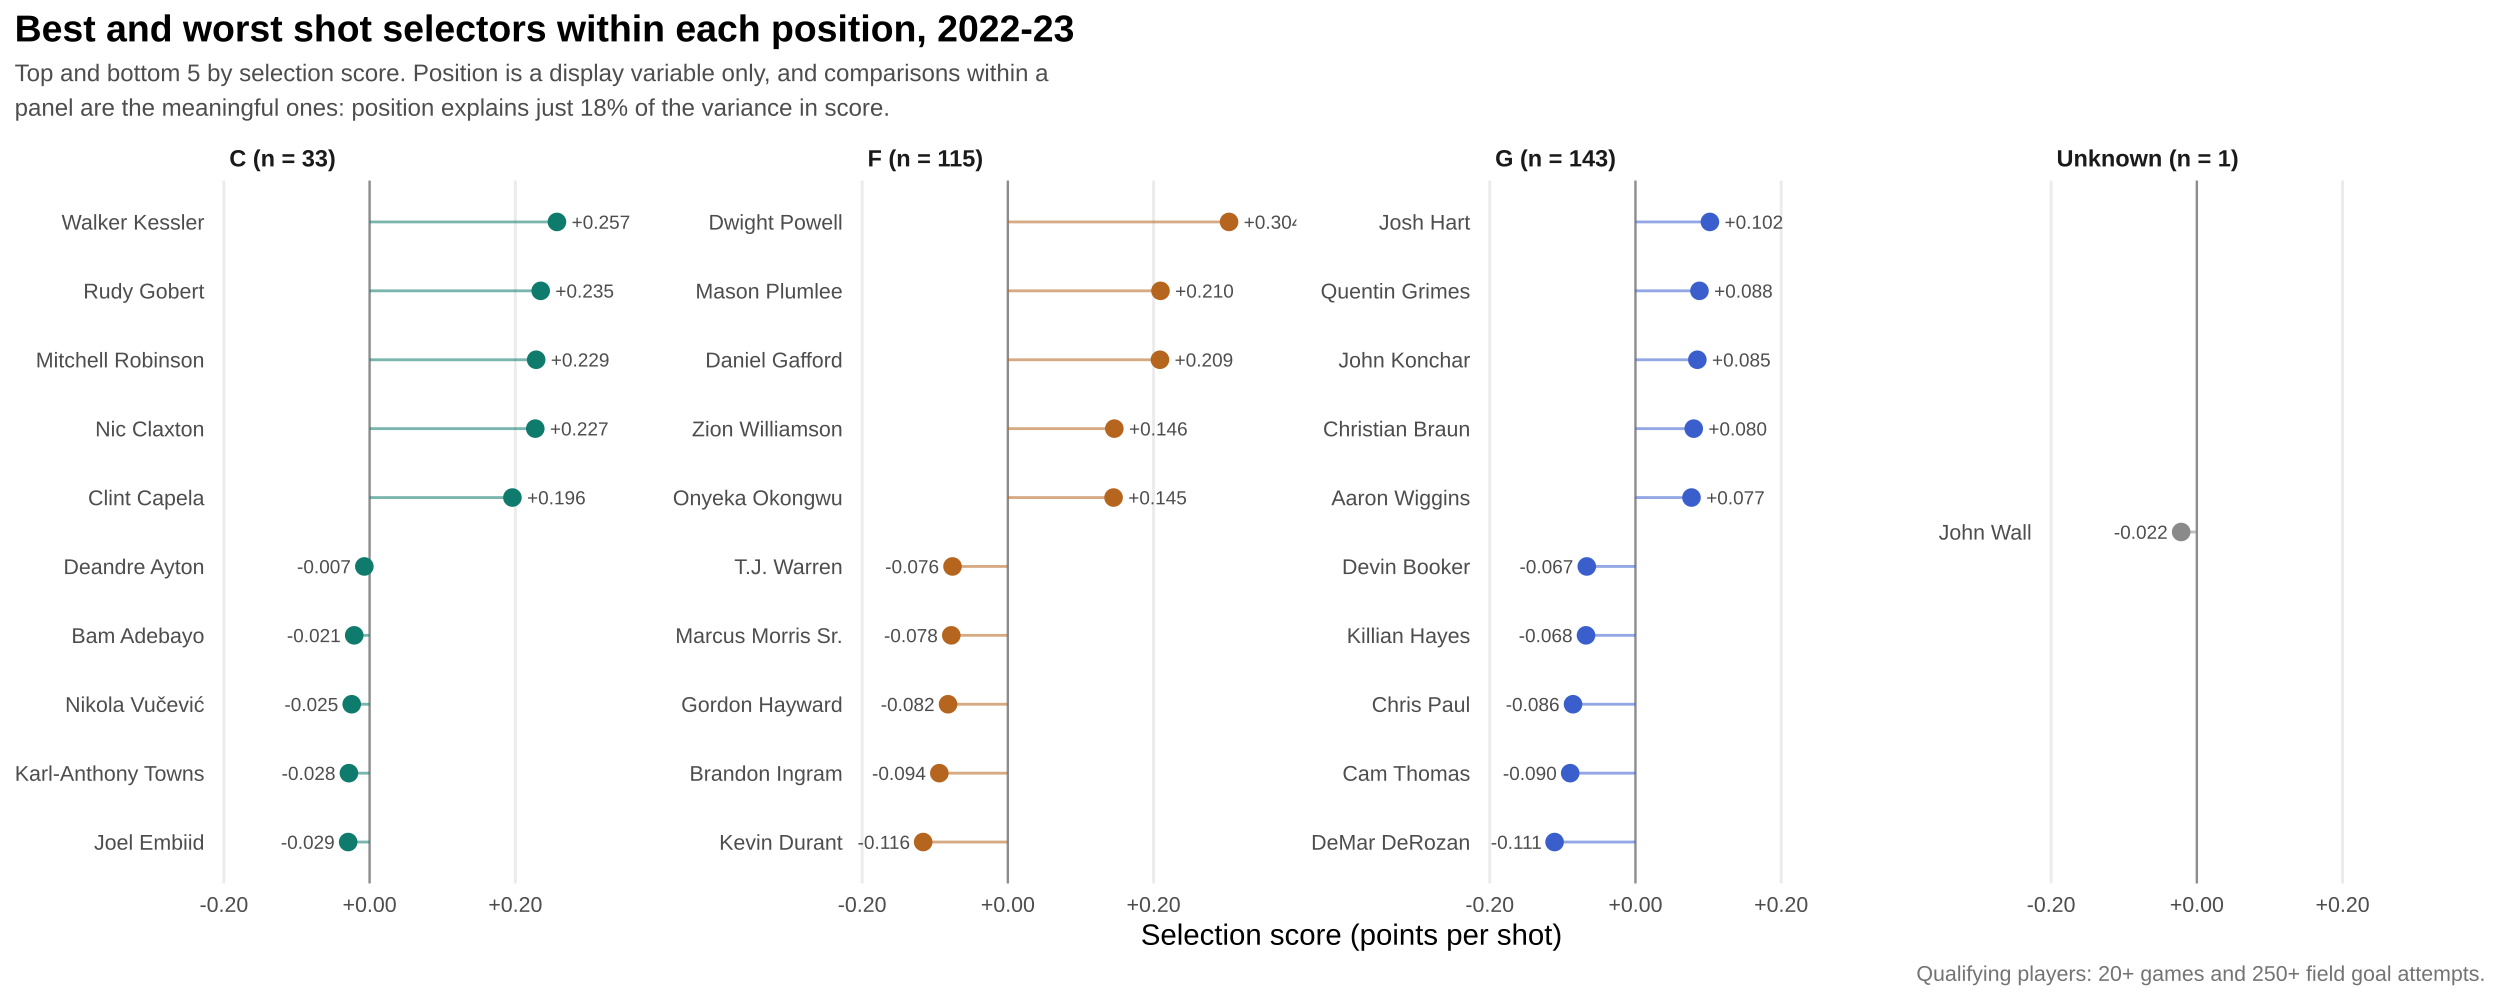
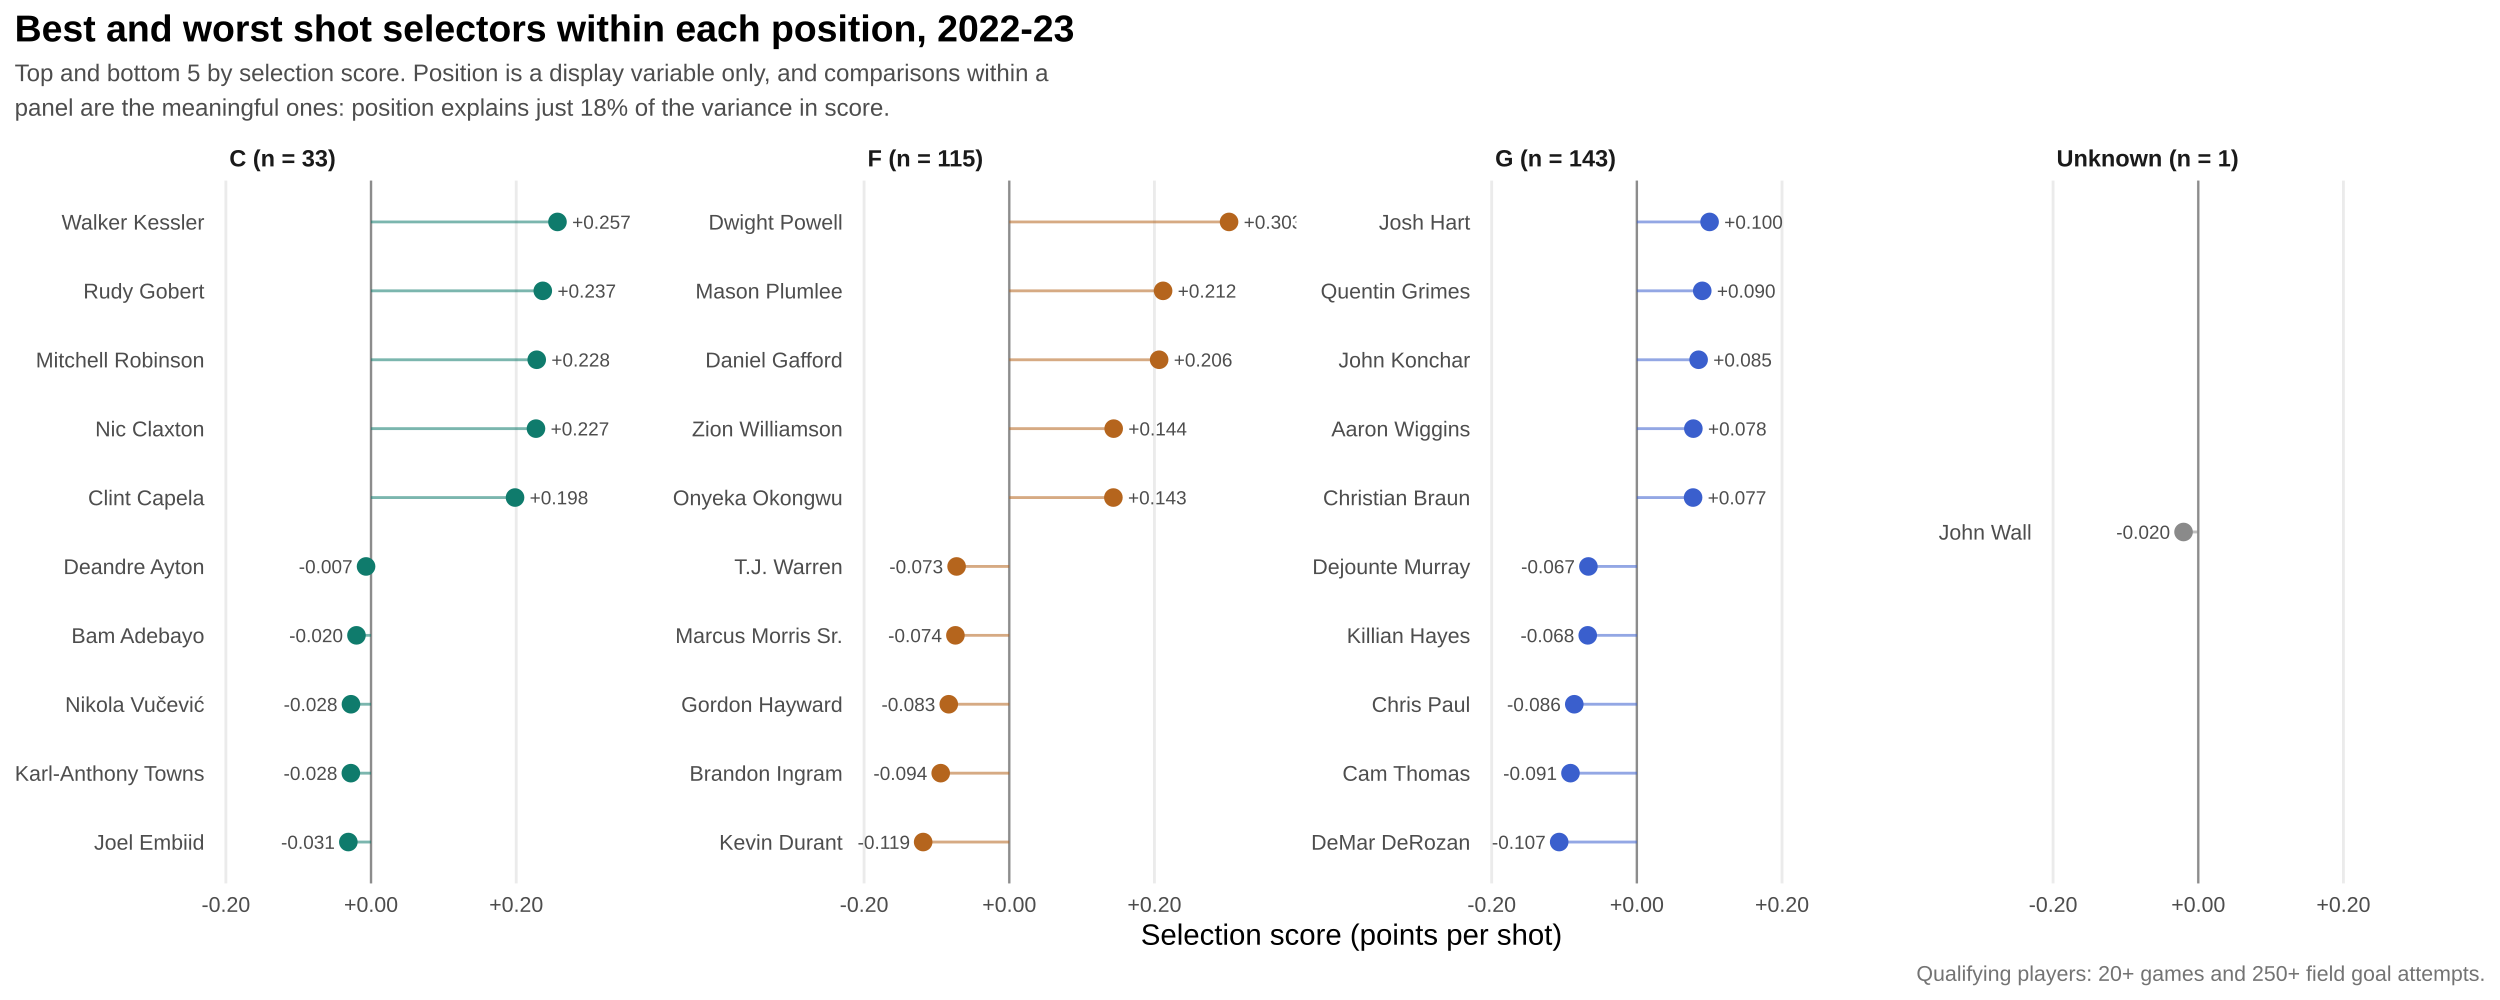
<svg xmlns="http://www.w3.org/2000/svg" width="936.00pt" height="374.40pt" viewBox="0 0 936.00 374.40">
  <g class="svglite">
    <defs>
      <style type="text/css">
    .svglite line, .svglite polyline, .svglite polygon, .svglite path, .svglite rect, .svglite circle {
      fill: none;
      stroke: #000000;
      stroke-linecap: round;
      stroke-linejoin: round;
      stroke-miterlimit: 10.00;
    }
    .svglite text {
      white-space: pre;
    }
    .svglite g.glyphgroup path {
      fill: inherit;
      stroke: none;
    }
  </style>
    </defs>
    <rect width="100%" height="100%" style="stroke: none; fill: #FFFFFF;" />
    <defs>
      <clipPath id="cpMC4wMHw5MzYuMDB8MC4wMHwzNzQuNDA=">
        <rect x="0.00" y="0.00" width="936.00" height="374.40" />
      </clipPath>
    </defs>
    <g clip-path="url(#cpMC4wMHw5MzYuMDB8MC4wMHwzNzQuNDA=)">
      <rect x="0.00" y="0.00" width="936.00" height="374.40" style="stroke-width: 1.07; stroke: none; fill: #FFFFFF;" />
    </g>
    <defs>
      <clipPath id="cpODEuNDd8MjQ2LjQxfDY3LjYxfDMzMC43NA==">
        <rect x="81.47" y="67.61" width="164.93" height="263.13" />
      </clipPath>
    </defs>
    <g clip-path="url(#cpODEuNDd8MjQ2LjQxfDY3LjYxfDMzMC43NA==)">
-       <polyline points="83.82,330.74 83.82,67.61 " style="stroke-width: 1.07; stroke: #EBEBEB; stroke-linecap: butt;" />
-       <polyline points="138.38,330.74 138.38,67.61 " style="stroke-width: 1.07; stroke: #EBEBEB; stroke-linecap: butt;" />
-       <polyline points="192.94,330.74 192.94,67.61 " style="stroke-width: 1.07; stroke: #EBEBEB; stroke-linecap: butt;" />
-       <line x1="138.38" y1="330.74" x2="138.38" y2="67.61" style="stroke-width: 0.85; stroke: #8C8C8C; stroke-linecap: butt;" />
-       <line x1="138.38" y1="83.09" x2="208.52" y2="83.09" style="stroke-width: 1.07; stroke: #0F7B6C; stroke-opacity: 0.55; stroke-linecap: butt;" />
-       <line x1="138.38" y1="108.89" x2="202.44" y2="108.89" style="stroke-width: 1.07; stroke: #0F7B6C; stroke-opacity: 0.55; stroke-linecap: butt;" />
-       <line x1="138.38" y1="134.69" x2="200.74" y2="134.69" style="stroke-width: 1.07; stroke: #0F7B6C; stroke-opacity: 0.55; stroke-linecap: butt;" />
-       <line x1="138.38" y1="160.48" x2="200.41" y2="160.48" style="stroke-width: 1.07; stroke: #0F7B6C; stroke-opacity: 0.55; stroke-linecap: butt;" />
-       <line x1="138.38" y1="186.28" x2="191.85" y2="186.28" style="stroke-width: 1.07; stroke: #0F7B6C; stroke-opacity: 0.55; stroke-linecap: butt;" />
-       <line x1="138.38" y1="315.26" x2="130.35" y2="315.26" style="stroke-width: 1.07; stroke: #0F7B6C; stroke-opacity: 0.55; stroke-linecap: butt;" />
-       <line x1="138.38" y1="289.47" x2="130.63" y2="289.47" style="stroke-width: 1.07; stroke: #0F7B6C; stroke-opacity: 0.55; stroke-linecap: butt;" />
-       <line x1="138.38" y1="263.67" x2="131.68" y2="263.67" style="stroke-width: 1.07; stroke: #0F7B6C; stroke-opacity: 0.55; stroke-linecap: butt;" />
-       <line x1="138.38" y1="237.87" x2="132.61" y2="237.87" style="stroke-width: 1.07; stroke: #0F7B6C; stroke-opacity: 0.55; stroke-linecap: butt;" />
-       <line x1="138.38" y1="212.08" x2="136.41" y2="212.08" style="stroke-width: 1.07; stroke: #0F7B6C; stroke-opacity: 0.55; stroke-linecap: butt;" />
-       <circle cx="208.52" cy="83.09" r="3.13" style="stroke-width: 0.71; stroke: #0F7B6C; fill: #0F7B6C;" />
-       <circle cx="202.44" cy="108.89" r="3.13" style="stroke-width: 0.71; stroke: #0F7B6C; fill: #0F7B6C;" />
-       <circle cx="200.74" cy="134.69" r="3.13" style="stroke-width: 0.71; stroke: #0F7B6C; fill: #0F7B6C;" />
-       <circle cx="200.41" cy="160.48" r="3.13" style="stroke-width: 0.71; stroke: #0F7B6C; fill: #0F7B6C;" />
-       <circle cx="191.85" cy="186.28" r="3.13" style="stroke-width: 0.71; stroke: #0F7B6C; fill: #0F7B6C;" />
-       <circle cx="130.35" cy="315.26" r="3.13" style="stroke-width: 0.71; stroke: #0F7B6C; fill: #0F7B6C;" />
-       <circle cx="130.63" cy="289.47" r="3.13" style="stroke-width: 0.71; stroke: #0F7B6C; fill: #0F7B6C;" />
-       <circle cx="131.68" cy="263.67" r="3.13" style="stroke-width: 0.71; stroke: #0F7B6C; fill: #0F7B6C;" />
-       <circle cx="132.61" cy="237.87" r="3.13" style="stroke-width: 0.71; stroke: #0F7B6C; fill: #0F7B6C;" />
-       <circle cx="136.41" cy="212.08" r="3.13" style="stroke-width: 0.71; stroke: #0F7B6C; fill: #0F7B6C;" />
-       <text x="214.01" y="85.64" style="font-size: 7.11px;fill: #4D4D4D; font-family: &quot;Arial&quot;;" textLength="21.94px" lengthAdjust="spacingAndGlyphs">+0.257</text>
-       <text x="207.93" y="111.43" style="font-size: 7.11px;fill: #4D4D4D; font-family: &quot;Arial&quot;;" textLength="21.94px" lengthAdjust="spacingAndGlyphs">+0.235</text>
-       <text x="206.23" y="137.23" style="font-size: 7.11px;fill: #4D4D4D; font-family: &quot;Arial&quot;;" textLength="21.94px" lengthAdjust="spacingAndGlyphs">+0.229</text>
-       <text x="205.90" y="163.03" style="font-size: 7.11px;fill: #4D4D4D; font-family: &quot;Arial&quot;;" textLength="21.94px" lengthAdjust="spacingAndGlyphs">+0.227</text>
-       <text x="197.33" y="188.82" style="font-size: 7.11px;fill: #4D4D4D; font-family: &quot;Arial&quot;;" textLength="21.94px" lengthAdjust="spacingAndGlyphs">+0.196</text>
-       <text x="125.31" y="317.81" text-anchor="end" style="font-size: 7.11px;fill: #4D4D4D; font-family: &quot;Arial&quot;;" textLength="20.16px" lengthAdjust="spacingAndGlyphs">-0.029</text>
-       <text x="125.60" y="292.01" text-anchor="end" style="font-size: 7.11px;fill: #4D4D4D; font-family: &quot;Arial&quot;;" textLength="20.16px" lengthAdjust="spacingAndGlyphs">-0.028</text>
-       <text x="126.64" y="266.22" text-anchor="end" style="font-size: 7.11px;fill: #4D4D4D; font-family: &quot;Arial&quot;;" textLength="20.16px" lengthAdjust="spacingAndGlyphs">-0.025</text>
-       <text x="127.57" y="240.42" text-anchor="end" style="font-size: 7.11px;fill: #4D4D4D; font-family: &quot;Arial&quot;;" textLength="20.16px" lengthAdjust="spacingAndGlyphs">-0.021</text>
-       <text x="131.37" y="214.62" text-anchor="end" style="font-size: 7.11px;fill: #4D4D4D; font-family: &quot;Arial&quot;;" textLength="20.16px" lengthAdjust="spacingAndGlyphs">-0.007</text>
+       <polyline points="84.56,330.74 84.56,67.61 " style="stroke-width: 1.07; stroke: #EBEBEB; stroke-linecap: butt;" />
+       <polyline points="138.91,330.74 138.91,67.61 " style="stroke-width: 1.07; stroke: #EBEBEB; stroke-linecap: butt;" />
+       <polyline points="193.27,330.74 193.27,67.61 " style="stroke-width: 1.07; stroke: #EBEBEB; stroke-linecap: butt;" />
+       <line x1="138.91" y1="330.74" x2="138.91" y2="67.61" style="stroke-width: 0.85; stroke: #8C8C8C; stroke-linecap: butt;" />
+       <line x1="138.91" y1="83.09" x2="208.72" y2="83.09" style="stroke-width: 1.07; stroke: #0F7B6C; stroke-opacity: 0.55; stroke-linecap: butt;" />
+       <line x1="138.91" y1="108.89" x2="203.22" y2="108.89" style="stroke-width: 1.07; stroke: #0F7B6C; stroke-opacity: 0.55; stroke-linecap: butt;" />
+       <line x1="138.91" y1="134.69" x2="200.95" y2="134.69" style="stroke-width: 1.07; stroke: #0F7B6C; stroke-opacity: 0.55; stroke-linecap: butt;" />
+       <line x1="138.91" y1="160.48" x2="200.67" y2="160.48" style="stroke-width: 1.07; stroke: #0F7B6C; stroke-opacity: 0.55; stroke-linecap: butt;" />
+       <line x1="138.91" y1="186.28" x2="192.83" y2="186.28" style="stroke-width: 1.07; stroke: #0F7B6C; stroke-opacity: 0.55; stroke-linecap: butt;" />
+       <line x1="138.91" y1="315.26" x2="130.42" y2="315.26" style="stroke-width: 1.07; stroke: #0F7B6C; stroke-opacity: 0.55; stroke-linecap: butt;" />
+       <line x1="138.91" y1="289.47" x2="131.36" y2="289.47" style="stroke-width: 1.07; stroke: #0F7B6C; stroke-opacity: 0.55; stroke-linecap: butt;" />
+       <line x1="138.91" y1="263.67" x2="131.40" y2="263.67" style="stroke-width: 1.07; stroke: #0F7B6C; stroke-opacity: 0.55; stroke-linecap: butt;" />
+       <line x1="138.91" y1="237.87" x2="133.46" y2="237.87" style="stroke-width: 1.07; stroke: #0F7B6C; stroke-opacity: 0.55; stroke-linecap: butt;" />
+       <line x1="138.91" y1="212.08" x2="137.05" y2="212.08" style="stroke-width: 1.07; stroke: #0F7B6C; stroke-opacity: 0.55; stroke-linecap: butt;" />
+       <circle cx="208.72" cy="83.09" r="3.13" style="stroke-width: 0.71; stroke: #0F7B6C; fill: #0F7B6C;" />
+       <circle cx="203.22" cy="108.89" r="3.13" style="stroke-width: 0.71; stroke: #0F7B6C; fill: #0F7B6C;" />
+       <circle cx="200.95" cy="134.69" r="3.13" style="stroke-width: 0.71; stroke: #0F7B6C; fill: #0F7B6C;" />
+       <circle cx="200.67" cy="160.48" r="3.13" style="stroke-width: 0.71; stroke: #0F7B6C; fill: #0F7B6C;" />
+       <circle cx="192.83" cy="186.28" r="3.13" style="stroke-width: 0.71; stroke: #0F7B6C; fill: #0F7B6C;" />
+       <circle cx="130.42" cy="315.26" r="3.13" style="stroke-width: 0.71; stroke: #0F7B6C; fill: #0F7B6C;" />
+       <circle cx="131.36" cy="289.47" r="3.13" style="stroke-width: 0.71; stroke: #0F7B6C; fill: #0F7B6C;" />
+       <circle cx="131.40" cy="263.67" r="3.13" style="stroke-width: 0.71; stroke: #0F7B6C; fill: #0F7B6C;" />
+       <circle cx="133.46" cy="237.87" r="3.13" style="stroke-width: 0.71; stroke: #0F7B6C; fill: #0F7B6C;" />
+       <circle cx="137.05" cy="212.08" r="3.13" style="stroke-width: 0.71; stroke: #0F7B6C; fill: #0F7B6C;" />
+       <text x="214.21" y="85.64" style="font-size: 7.11px;fill: #4D4D4D; font-family: &quot;Arial&quot;;" textLength="21.94px" lengthAdjust="spacingAndGlyphs">+0.257</text>
+       <text x="208.71" y="111.43" style="font-size: 7.11px;fill: #4D4D4D; font-family: &quot;Arial&quot;;" textLength="21.94px" lengthAdjust="spacingAndGlyphs">+0.237</text>
+       <text x="206.43" y="137.23" style="font-size: 7.11px;fill: #4D4D4D; font-family: &quot;Arial&quot;;" textLength="21.94px" lengthAdjust="spacingAndGlyphs">+0.228</text>
+       <text x="206.16" y="163.03" style="font-size: 7.11px;fill: #4D4D4D; font-family: &quot;Arial&quot;;" textLength="21.94px" lengthAdjust="spacingAndGlyphs">+0.227</text>
+       <text x="198.31" y="188.82" style="font-size: 7.11px;fill: #4D4D4D; font-family: &quot;Arial&quot;;" textLength="21.94px" lengthAdjust="spacingAndGlyphs">+0.198</text>
+       <text x="125.38" y="317.81" text-anchor="end" style="font-size: 7.11px;fill: #4D4D4D; font-family: &quot;Arial&quot;;" textLength="20.16px" lengthAdjust="spacingAndGlyphs">-0.031</text>
+       <text x="126.32" y="292.01" text-anchor="end" style="font-size: 7.11px;fill: #4D4D4D; font-family: &quot;Arial&quot;;" textLength="20.16px" lengthAdjust="spacingAndGlyphs">-0.028</text>
+       <text x="126.36" y="266.22" text-anchor="end" style="font-size: 7.11px;fill: #4D4D4D; font-family: &quot;Arial&quot;;" textLength="20.16px" lengthAdjust="spacingAndGlyphs">-0.028</text>
+       <text x="128.42" y="240.42" text-anchor="end" style="font-size: 7.11px;fill: #4D4D4D; font-family: &quot;Arial&quot;;" textLength="20.16px" lengthAdjust="spacingAndGlyphs">-0.020</text>
+       <text x="132.01" y="214.62" text-anchor="end" style="font-size: 7.11px;fill: #4D4D4D; font-family: &quot;Arial&quot;;" textLength="20.16px" lengthAdjust="spacingAndGlyphs">-0.007</text>
    </g>
    <g clip-path="url(#cpMC4wMHw5MzYuMDB8MC4wMHwzNzQuNDA=)">
</g>
    <defs>
      <clipPath id="cpMzIwLjQzfDQ4NS4zNnw2Ny42MXwzMzAuNzQ=">
        <rect x="320.43" y="67.61" width="164.93" height="263.13" />
      </clipPath>
    </defs>
    <g clip-path="url(#cpMzIwLjQzfDQ4NS4zNnw2Ny42MXwzMzAuNzQ=)">
-       <polyline points="322.78,330.74 322.78,67.61 " style="stroke-width: 1.07; stroke: #EBEBEB; stroke-linecap: butt;" />
-       <polyline points="377.34,330.74 377.34,67.61 " style="stroke-width: 1.07; stroke: #EBEBEB; stroke-linecap: butt;" />
-       <polyline points="431.90,330.74 431.90,67.61 " style="stroke-width: 1.07; stroke: #EBEBEB; stroke-linecap: butt;" />
-       <line x1="377.34" y1="330.74" x2="377.34" y2="67.61" style="stroke-width: 0.85; stroke: #8C8C8C; stroke-linecap: butt;" />
-       <line x1="377.34" y1="83.09" x2="460.16" y2="83.09" style="stroke-width: 1.07; stroke: #B5651D; stroke-opacity: 0.55; stroke-linecap: butt;" />
-       <line x1="377.34" y1="108.89" x2="434.49" y2="108.89" style="stroke-width: 1.07; stroke: #B5651D; stroke-opacity: 0.55; stroke-linecap: butt;" />
-       <line x1="377.34" y1="134.69" x2="434.29" y2="134.69" style="stroke-width: 1.07; stroke: #B5651D; stroke-opacity: 0.55; stroke-linecap: butt;" />
-       <line x1="377.34" y1="160.48" x2="417.21" y2="160.48" style="stroke-width: 1.07; stroke: #B5651D; stroke-opacity: 0.55; stroke-linecap: butt;" />
-       <line x1="377.34" y1="186.28" x2="416.92" y2="186.28" style="stroke-width: 1.07; stroke: #B5651D; stroke-opacity: 0.55; stroke-linecap: butt;" />
-       <line x1="377.34" y1="315.26" x2="345.63" y2="315.26" style="stroke-width: 1.07; stroke: #B5651D; stroke-opacity: 0.55; stroke-linecap: butt;" />
-       <line x1="377.34" y1="289.47" x2="351.69" y2="289.47" style="stroke-width: 1.07; stroke: #B5651D; stroke-opacity: 0.55; stroke-linecap: butt;" />
-       <line x1="377.34" y1="263.67" x2="354.95" y2="263.67" style="stroke-width: 1.07; stroke: #B5651D; stroke-opacity: 0.55; stroke-linecap: butt;" />
-       <line x1="377.34" y1="237.87" x2="356.16" y2="237.87" style="stroke-width: 1.07; stroke: #B5651D; stroke-opacity: 0.55; stroke-linecap: butt;" />
-       <line x1="377.34" y1="212.08" x2="356.62" y2="212.08" style="stroke-width: 1.07; stroke: #B5651D; stroke-opacity: 0.55; stroke-linecap: butt;" />
+       <polyline points="323.51,330.74 323.51,67.61 " style="stroke-width: 1.07; stroke: #EBEBEB; stroke-linecap: butt;" />
+       <polyline points="377.87,330.74 377.87,67.61 " style="stroke-width: 1.07; stroke: #EBEBEB; stroke-linecap: butt;" />
+       <polyline points="432.22,330.74 432.22,67.61 " style="stroke-width: 1.07; stroke: #EBEBEB; stroke-linecap: butt;" />
+       <line x1="377.87" y1="330.74" x2="377.87" y2="67.61" style="stroke-width: 0.85; stroke: #8C8C8C; stroke-linecap: butt;" />
+       <line x1="377.87" y1="83.09" x2="460.16" y2="83.09" style="stroke-width: 1.07; stroke: #B5651D; stroke-opacity: 0.55; stroke-linecap: butt;" />
+       <line x1="377.87" y1="108.89" x2="435.46" y2="108.89" style="stroke-width: 1.07; stroke: #B5651D; stroke-opacity: 0.55; stroke-linecap: butt;" />
+       <line x1="377.87" y1="134.69" x2="433.98" y2="134.69" style="stroke-width: 1.07; stroke: #B5651D; stroke-opacity: 0.55; stroke-linecap: butt;" />
+       <line x1="377.87" y1="160.48" x2="416.96" y2="160.48" style="stroke-width: 1.07; stroke: #B5651D; stroke-opacity: 0.55; stroke-linecap: butt;" />
+       <line x1="377.87" y1="186.28" x2="416.85" y2="186.28" style="stroke-width: 1.07; stroke: #B5651D; stroke-opacity: 0.55; stroke-linecap: butt;" />
+       <line x1="377.87" y1="315.26" x2="345.63" y2="315.26" style="stroke-width: 1.07; stroke: #B5651D; stroke-opacity: 0.55; stroke-linecap: butt;" />
+       <line x1="377.87" y1="289.47" x2="352.20" y2="289.47" style="stroke-width: 1.07; stroke: #B5651D; stroke-opacity: 0.55; stroke-linecap: butt;" />
+       <line x1="377.87" y1="263.67" x2="355.22" y2="263.67" style="stroke-width: 1.07; stroke: #B5651D; stroke-opacity: 0.55; stroke-linecap: butt;" />
+       <line x1="377.87" y1="237.87" x2="357.71" y2="237.87" style="stroke-width: 1.07; stroke: #B5651D; stroke-opacity: 0.55; stroke-linecap: butt;" />
+       <line x1="377.87" y1="212.08" x2="358.15" y2="212.08" style="stroke-width: 1.07; stroke: #B5651D; stroke-opacity: 0.55; stroke-linecap: butt;" />
      <circle cx="460.16" cy="83.09" r="3.13" style="stroke-width: 0.71; stroke: #B5651D; fill: #B5651D;" />
-       <circle cx="434.49" cy="108.89" r="3.13" style="stroke-width: 0.71; stroke: #B5651D; fill: #B5651D;" />
-       <circle cx="434.29" cy="134.69" r="3.13" style="stroke-width: 0.71; stroke: #B5651D; fill: #B5651D;" />
-       <circle cx="417.21" cy="160.48" r="3.13" style="stroke-width: 0.71; stroke: #B5651D; fill: #B5651D;" />
-       <circle cx="416.92" cy="186.28" r="3.13" style="stroke-width: 0.71; stroke: #B5651D; fill: #B5651D;" />
+       <circle cx="435.46" cy="108.89" r="3.13" style="stroke-width: 0.71; stroke: #B5651D; fill: #B5651D;" />
+       <circle cx="433.98" cy="134.69" r="3.13" style="stroke-width: 0.71; stroke: #B5651D; fill: #B5651D;" />
+       <circle cx="416.96" cy="160.48" r="3.13" style="stroke-width: 0.71; stroke: #B5651D; fill: #B5651D;" />
+       <circle cx="416.85" cy="186.28" r="3.13" style="stroke-width: 0.71; stroke: #B5651D; fill: #B5651D;" />
      <circle cx="345.63" cy="315.26" r="3.13" style="stroke-width: 0.71; stroke: #B5651D; fill: #B5651D;" />
-       <circle cx="351.69" cy="289.47" r="3.13" style="stroke-width: 0.71; stroke: #B5651D; fill: #B5651D;" />
-       <circle cx="354.95" cy="263.67" r="3.13" style="stroke-width: 0.71; stroke: #B5651D; fill: #B5651D;" />
-       <circle cx="356.16" cy="237.87" r="3.13" style="stroke-width: 0.71; stroke: #B5651D; fill: #B5651D;" />
-       <circle cx="356.62" cy="212.08" r="3.13" style="stroke-width: 0.71; stroke: #B5651D; fill: #B5651D;" />
-       <text x="465.65" y="85.64" style="font-size: 7.11px;fill: #4D4D4D; font-family: &quot;Arial&quot;;" textLength="21.94px" lengthAdjust="spacingAndGlyphs">+0.304</text>
-       <text x="439.98" y="111.43" style="font-size: 7.11px;fill: #4D4D4D; font-family: &quot;Arial&quot;;" textLength="21.94px" lengthAdjust="spacingAndGlyphs">+0.210</text>
-       <text x="439.77" y="137.23" style="font-size: 7.11px;fill: #4D4D4D; font-family: &quot;Arial&quot;;" textLength="21.94px" lengthAdjust="spacingAndGlyphs">+0.209</text>
-       <text x="422.70" y="163.03" style="font-size: 7.11px;fill: #4D4D4D; font-family: &quot;Arial&quot;;" textLength="21.94px" lengthAdjust="spacingAndGlyphs">+0.146</text>
-       <text x="422.41" y="188.82" style="font-size: 7.11px;fill: #4D4D4D; font-family: &quot;Arial&quot;;" textLength="21.94px" lengthAdjust="spacingAndGlyphs">+0.145</text>
-       <text x="340.72" y="317.81" text-anchor="end" style="font-size: 7.11px;fill: #4D4D4D; font-family: &quot;Arial&quot;;" textLength="19.62px" lengthAdjust="spacingAndGlyphs">-0.116</text>
-       <text x="346.65" y="292.01" text-anchor="end" style="font-size: 7.11px;fill: #4D4D4D; font-family: &quot;Arial&quot;;" textLength="20.16px" lengthAdjust="spacingAndGlyphs">-0.094</text>
-       <text x="349.91" y="266.22" text-anchor="end" style="font-size: 7.11px;fill: #4D4D4D; font-family: &quot;Arial&quot;;" textLength="20.16px" lengthAdjust="spacingAndGlyphs">-0.082</text>
-       <text x="351.12" y="240.42" text-anchor="end" style="font-size: 7.11px;fill: #4D4D4D; font-family: &quot;Arial&quot;;" textLength="20.16px" lengthAdjust="spacingAndGlyphs">-0.078</text>
-       <text x="351.58" y="214.62" text-anchor="end" style="font-size: 7.11px;fill: #4D4D4D; font-family: &quot;Arial&quot;;" textLength="20.16px" lengthAdjust="spacingAndGlyphs">-0.076</text>
+       <circle cx="352.20" cy="289.47" r="3.13" style="stroke-width: 0.71; stroke: #B5651D; fill: #B5651D;" />
+       <circle cx="355.22" cy="263.67" r="3.13" style="stroke-width: 0.71; stroke: #B5651D; fill: #B5651D;" />
+       <circle cx="357.71" cy="237.87" r="3.13" style="stroke-width: 0.71; stroke: #B5651D; fill: #B5651D;" />
+       <circle cx="358.15" cy="212.08" r="3.13" style="stroke-width: 0.71; stroke: #B5651D; fill: #B5651D;" />
+       <text x="465.65" y="85.64" style="font-size: 7.11px;fill: #4D4D4D; font-family: &quot;Arial&quot;;" textLength="21.94px" lengthAdjust="spacingAndGlyphs">+0.303</text>
+       <text x="440.94" y="111.43" style="font-size: 7.11px;fill: #4D4D4D; font-family: &quot;Arial&quot;;" textLength="21.94px" lengthAdjust="spacingAndGlyphs">+0.212</text>
+       <text x="439.47" y="137.23" style="font-size: 7.11px;fill: #4D4D4D; font-family: &quot;Arial&quot;;" textLength="21.94px" lengthAdjust="spacingAndGlyphs">+0.206</text>
+       <text x="422.45" y="163.03" style="font-size: 7.11px;fill: #4D4D4D; font-family: &quot;Arial&quot;;" textLength="21.94px" lengthAdjust="spacingAndGlyphs">+0.144</text>
+       <text x="422.33" y="188.82" style="font-size: 7.11px;fill: #4D4D4D; font-family: &quot;Arial&quot;;" textLength="21.94px" lengthAdjust="spacingAndGlyphs">+0.143</text>
+       <text x="340.72" y="317.81" text-anchor="end" style="font-size: 7.11px;fill: #4D4D4D; font-family: &quot;Arial&quot;;" textLength="19.62px" lengthAdjust="spacingAndGlyphs">-0.119</text>
+       <text x="347.16" y="292.01" text-anchor="end" style="font-size: 7.11px;fill: #4D4D4D; font-family: &quot;Arial&quot;;" textLength="20.16px" lengthAdjust="spacingAndGlyphs">-0.094</text>
+       <text x="350.18" y="266.22" text-anchor="end" style="font-size: 7.11px;fill: #4D4D4D; font-family: &quot;Arial&quot;;" textLength="20.16px" lengthAdjust="spacingAndGlyphs">-0.083</text>
+       <text x="352.67" y="240.42" text-anchor="end" style="font-size: 7.11px;fill: #4D4D4D; font-family: &quot;Arial&quot;;" textLength="20.16px" lengthAdjust="spacingAndGlyphs">-0.074</text>
+       <text x="353.11" y="214.62" text-anchor="end" style="font-size: 7.11px;fill: #4D4D4D; font-family: &quot;Arial&quot;;" textLength="20.16px" lengthAdjust="spacingAndGlyphs">-0.073</text>
    </g>
    <g clip-path="url(#cpMC4wMHw5MzYuMDB8MC4wMHwzNzQuNDA=)">
</g>
    <defs>
      <clipPath id="cpNTU1LjQwfDcyMC4zM3w2Ny42MXwzMzAuNzQ=">
        <rect x="555.40" y="67.61" width="164.93" height="263.13" />
      </clipPath>
    </defs>
    <g clip-path="url(#cpNTU1LjQwfDcyMC4zM3w2Ny42MXwzMzAuNzQ=)">
-       <polyline points="557.75,330.74 557.75,67.61 " style="stroke-width: 1.07; stroke: #EBEBEB; stroke-linecap: butt;" />
-       <polyline points="612.31,330.74 612.31,67.61 " style="stroke-width: 1.07; stroke: #EBEBEB; stroke-linecap: butt;" />
-       <polyline points="666.87,330.74 666.87,67.61 " style="stroke-width: 1.07; stroke: #EBEBEB; stroke-linecap: butt;" />
-       <line x1="612.31" y1="330.74" x2="612.31" y2="67.61" style="stroke-width: 0.85; stroke: #8C8C8C; stroke-linecap: butt;" />
-       <line x1="612.31" y1="83.09" x2="640.19" y2="83.09" style="stroke-width: 1.07; stroke: #3A5FCD; stroke-opacity: 0.55; stroke-linecap: butt;" />
-       <line x1="612.31" y1="108.89" x2="636.28" y2="108.89" style="stroke-width: 1.07; stroke: #3A5FCD; stroke-opacity: 0.55; stroke-linecap: butt;" />
-       <line x1="612.31" y1="134.69" x2="635.49" y2="134.69" style="stroke-width: 1.07; stroke: #3A5FCD; stroke-opacity: 0.55; stroke-linecap: butt;" />
-       <line x1="612.31" y1="160.48" x2="634.13" y2="160.48" style="stroke-width: 1.07; stroke: #3A5FCD; stroke-opacity: 0.55; stroke-linecap: butt;" />
-       <line x1="612.31" y1="186.28" x2="633.30" y2="186.28" style="stroke-width: 1.07; stroke: #3A5FCD; stroke-opacity: 0.55; stroke-linecap: butt;" />
-       <line x1="612.31" y1="315.26" x2="582.03" y2="315.26" style="stroke-width: 1.07; stroke: #3A5FCD; stroke-opacity: 0.55; stroke-linecap: butt;" />
-       <line x1="612.31" y1="289.47" x2="587.88" y2="289.47" style="stroke-width: 1.07; stroke: #3A5FCD; stroke-opacity: 0.55; stroke-linecap: butt;" />
-       <line x1="612.31" y1="263.67" x2="588.94" y2="263.67" style="stroke-width: 1.07; stroke: #3A5FCD; stroke-opacity: 0.55; stroke-linecap: butt;" />
-       <line x1="612.31" y1="237.87" x2="593.80" y2="237.87" style="stroke-width: 1.07; stroke: #3A5FCD; stroke-opacity: 0.55; stroke-linecap: butt;" />
-       <line x1="612.31" y1="212.08" x2="594.09" y2="212.08" style="stroke-width: 1.07; stroke: #3A5FCD; stroke-opacity: 0.55; stroke-linecap: butt;" />
-       <circle cx="640.19" cy="83.09" r="3.13" style="stroke-width: 0.71; stroke: #3A5FCD; fill: #3A5FCD;" />
-       <circle cx="636.28" cy="108.89" r="3.13" style="stroke-width: 0.71; stroke: #3A5FCD; fill: #3A5FCD;" />
-       <circle cx="635.49" cy="134.69" r="3.13" style="stroke-width: 0.71; stroke: #3A5FCD; fill: #3A5FCD;" />
-       <circle cx="634.13" cy="160.48" r="3.13" style="stroke-width: 0.71; stroke: #3A5FCD; fill: #3A5FCD;" />
-       <circle cx="633.30" cy="186.28" r="3.13" style="stroke-width: 0.71; stroke: #3A5FCD; fill: #3A5FCD;" />
-       <circle cx="582.03" cy="315.26" r="3.13" style="stroke-width: 0.71; stroke: #3A5FCD; fill: #3A5FCD;" />
-       <circle cx="587.88" cy="289.47" r="3.13" style="stroke-width: 0.71; stroke: #3A5FCD; fill: #3A5FCD;" />
-       <circle cx="588.94" cy="263.67" r="3.13" style="stroke-width: 0.71; stroke: #3A5FCD; fill: #3A5FCD;" />
-       <circle cx="593.80" cy="237.87" r="3.13" style="stroke-width: 0.71; stroke: #3A5FCD; fill: #3A5FCD;" />
-       <circle cx="594.09" cy="212.08" r="3.13" style="stroke-width: 0.71; stroke: #3A5FCD; fill: #3A5FCD;" />
-       <text x="645.67" y="85.64" style="font-size: 7.11px;fill: #4D4D4D; font-family: &quot;Arial&quot;;" textLength="21.94px" lengthAdjust="spacingAndGlyphs">+0.102</text>
-       <text x="641.76" y="111.43" style="font-size: 7.11px;fill: #4D4D4D; font-family: &quot;Arial&quot;;" textLength="21.94px" lengthAdjust="spacingAndGlyphs">+0.088</text>
-       <text x="640.97" y="137.23" style="font-size: 7.11px;fill: #4D4D4D; font-family: &quot;Arial&quot;;" textLength="21.94px" lengthAdjust="spacingAndGlyphs">+0.085</text>
-       <text x="639.61" y="163.03" style="font-size: 7.11px;fill: #4D4D4D; font-family: &quot;Arial&quot;;" textLength="21.94px" lengthAdjust="spacingAndGlyphs">+0.080</text>
-       <text x="638.78" y="188.82" style="font-size: 7.11px;fill: #4D4D4D; font-family: &quot;Arial&quot;;" textLength="21.94px" lengthAdjust="spacingAndGlyphs">+0.077</text>
-       <text x="577.26" y="317.81" text-anchor="end" style="font-size: 7.11px;fill: #4D4D4D; font-family: &quot;Arial&quot;;" textLength="19.09px" lengthAdjust="spacingAndGlyphs">-0.111</text>
-       <text x="582.84" y="292.01" text-anchor="end" style="font-size: 7.11px;fill: #4D4D4D; font-family: &quot;Arial&quot;;" textLength="20.16px" lengthAdjust="spacingAndGlyphs">-0.090</text>
-       <text x="583.90" y="266.22" text-anchor="end" style="font-size: 7.11px;fill: #4D4D4D; font-family: &quot;Arial&quot;;" textLength="20.16px" lengthAdjust="spacingAndGlyphs">-0.086</text>
-       <text x="588.77" y="240.42" text-anchor="end" style="font-size: 7.11px;fill: #4D4D4D; font-family: &quot;Arial&quot;;" textLength="20.16px" lengthAdjust="spacingAndGlyphs">-0.068</text>
-       <text x="589.05" y="214.62" text-anchor="end" style="font-size: 7.11px;fill: #4D4D4D; font-family: &quot;Arial&quot;;" textLength="20.16px" lengthAdjust="spacingAndGlyphs">-0.067</text>
+       <polyline points="558.48,330.74 558.48,67.61 " style="stroke-width: 1.07; stroke: #EBEBEB; stroke-linecap: butt;" />
+       <polyline points="612.84,330.74 612.84,67.61 " style="stroke-width: 1.07; stroke: #EBEBEB; stroke-linecap: butt;" />
+       <polyline points="667.19,330.74 667.19,67.61 " style="stroke-width: 1.07; stroke: #EBEBEB; stroke-linecap: butt;" />
+       <line x1="612.84" y1="330.74" x2="612.84" y2="67.61" style="stroke-width: 0.85; stroke: #8C8C8C; stroke-linecap: butt;" />
+       <line x1="612.84" y1="83.09" x2="640.07" y2="83.09" style="stroke-width: 1.07; stroke: #3A5FCD; stroke-opacity: 0.55; stroke-linecap: butt;" />
+       <line x1="612.84" y1="108.89" x2="637.32" y2="108.89" style="stroke-width: 1.07; stroke: #3A5FCD; stroke-opacity: 0.55; stroke-linecap: butt;" />
+       <line x1="612.84" y1="134.69" x2="635.96" y2="134.69" style="stroke-width: 1.07; stroke: #3A5FCD; stroke-opacity: 0.55; stroke-linecap: butt;" />
+       <line x1="612.84" y1="160.48" x2="633.99" y2="160.48" style="stroke-width: 1.07; stroke: #3A5FCD; stroke-opacity: 0.55; stroke-linecap: butt;" />
+       <line x1="612.84" y1="186.28" x2="633.89" y2="186.28" style="stroke-width: 1.07; stroke: #3A5FCD; stroke-opacity: 0.55; stroke-linecap: butt;" />
+       <line x1="612.84" y1="315.26" x2="583.76" y2="315.26" style="stroke-width: 1.07; stroke: #3A5FCD; stroke-opacity: 0.55; stroke-linecap: butt;" />
+       <line x1="612.84" y1="289.47" x2="587.99" y2="289.47" style="stroke-width: 1.07; stroke: #3A5FCD; stroke-opacity: 0.55; stroke-linecap: butt;" />
+       <line x1="612.84" y1="263.67" x2="589.41" y2="263.67" style="stroke-width: 1.07; stroke: #3A5FCD; stroke-opacity: 0.55; stroke-linecap: butt;" />
+       <line x1="612.84" y1="237.87" x2="594.45" y2="237.87" style="stroke-width: 1.07; stroke: #3A5FCD; stroke-opacity: 0.55; stroke-linecap: butt;" />
+       <line x1="612.84" y1="212.08" x2="594.70" y2="212.08" style="stroke-width: 1.07; stroke: #3A5FCD; stroke-opacity: 0.55; stroke-linecap: butt;" />
+       <circle cx="640.07" cy="83.09" r="3.13" style="stroke-width: 0.71; stroke: #3A5FCD; fill: #3A5FCD;" />
+       <circle cx="637.32" cy="108.89" r="3.13" style="stroke-width: 0.71; stroke: #3A5FCD; fill: #3A5FCD;" />
+       <circle cx="635.96" cy="134.69" r="3.13" style="stroke-width: 0.71; stroke: #3A5FCD; fill: #3A5FCD;" />
+       <circle cx="633.99" cy="160.48" r="3.13" style="stroke-width: 0.71; stroke: #3A5FCD; fill: #3A5FCD;" />
+       <circle cx="633.89" cy="186.28" r="3.13" style="stroke-width: 0.71; stroke: #3A5FCD; fill: #3A5FCD;" />
+       <circle cx="583.76" cy="315.26" r="3.13" style="stroke-width: 0.71; stroke: #3A5FCD; fill: #3A5FCD;" />
+       <circle cx="587.99" cy="289.47" r="3.13" style="stroke-width: 0.71; stroke: #3A5FCD; fill: #3A5FCD;" />
+       <circle cx="589.41" cy="263.67" r="3.13" style="stroke-width: 0.71; stroke: #3A5FCD; fill: #3A5FCD;" />
+       <circle cx="594.45" cy="237.87" r="3.13" style="stroke-width: 0.71; stroke: #3A5FCD; fill: #3A5FCD;" />
+       <circle cx="594.70" cy="212.08" r="3.13" style="stroke-width: 0.71; stroke: #3A5FCD; fill: #3A5FCD;" />
+       <text x="645.55" y="85.64" style="font-size: 7.11px;fill: #4D4D4D; font-family: &quot;Arial&quot;;" textLength="21.94px" lengthAdjust="spacingAndGlyphs">+0.100</text>
+       <text x="642.81" y="111.43" style="font-size: 7.11px;fill: #4D4D4D; font-family: &quot;Arial&quot;;" textLength="21.94px" lengthAdjust="spacingAndGlyphs">+0.090</text>
+       <text x="641.44" y="137.23" style="font-size: 7.11px;fill: #4D4D4D; font-family: &quot;Arial&quot;;" textLength="21.94px" lengthAdjust="spacingAndGlyphs">+0.085</text>
+       <text x="639.47" y="163.03" style="font-size: 7.11px;fill: #4D4D4D; font-family: &quot;Arial&quot;;" textLength="21.94px" lengthAdjust="spacingAndGlyphs">+0.078</text>
+       <text x="639.37" y="188.82" style="font-size: 7.11px;fill: #4D4D4D; font-family: &quot;Arial&quot;;" textLength="21.94px" lengthAdjust="spacingAndGlyphs">+0.077</text>
+       <text x="578.72" y="317.81" text-anchor="end" style="font-size: 7.11px;fill: #4D4D4D; font-family: &quot;Arial&quot;;" textLength="20.16px" lengthAdjust="spacingAndGlyphs">-0.107</text>
+       <text x="582.95" y="292.01" text-anchor="end" style="font-size: 7.11px;fill: #4D4D4D; font-family: &quot;Arial&quot;;" textLength="20.16px" lengthAdjust="spacingAndGlyphs">-0.091</text>
+       <text x="584.37" y="266.22" text-anchor="end" style="font-size: 7.11px;fill: #4D4D4D; font-family: &quot;Arial&quot;;" textLength="20.16px" lengthAdjust="spacingAndGlyphs">-0.086</text>
+       <text x="589.42" y="240.42" text-anchor="end" style="font-size: 7.11px;fill: #4D4D4D; font-family: &quot;Arial&quot;;" textLength="20.16px" lengthAdjust="spacingAndGlyphs">-0.068</text>
+       <text x="589.66" y="214.62" text-anchor="end" style="font-size: 7.11px;fill: #4D4D4D; font-family: &quot;Arial&quot;;" textLength="20.16px" lengthAdjust="spacingAndGlyphs">-0.067</text>
    </g>
    <g clip-path="url(#cpMC4wMHw5MzYuMDB8MC4wMHwzNzQuNDA=)">
</g>
    <defs>
      <clipPath id="cpNzY1LjU5fDkzMC41Mnw2Ny42MXwzMzAuNzQ=">
        <rect x="765.59" y="67.61" width="164.93" height="263.13" />
      </clipPath>
    </defs>
    <g clip-path="url(#cpNzY1LjU5fDkzMC41Mnw2Ny42MXwzMzAuNzQ=)">
-       <polyline points="767.93,330.74 767.93,67.61 " style="stroke-width: 1.07; stroke: #EBEBEB; stroke-linecap: butt;" />
-       <polyline points="822.50,330.74 822.50,67.61 " style="stroke-width: 1.07; stroke: #EBEBEB; stroke-linecap: butt;" />
-       <polyline points="877.06,330.74 877.06,67.61 " style="stroke-width: 1.07; stroke: #EBEBEB; stroke-linecap: butt;" />
-       <line x1="822.50" y1="330.74" x2="822.50" y2="67.61" style="stroke-width: 0.85; stroke: #8C8C8C; stroke-linecap: butt;" />
-       <line x1="822.50" y1="199.18" x2="816.63" y2="199.18" style="stroke-width: 1.07; stroke: #8A8A8A; stroke-opacity: 0.55; stroke-linecap: butt;" />
-       <circle cx="816.63" cy="199.18" r="3.13" style="stroke-width: 0.71; stroke: #8A8A8A; fill: #8A8A8A;" />
-       <text x="811.59" y="201.72" text-anchor="end" style="font-size: 7.11px;fill: #4D4D4D; font-family: &quot;Arial&quot;;" textLength="20.16px" lengthAdjust="spacingAndGlyphs">-0.022</text>
+       <polyline points="768.67,330.74 768.67,67.61 " style="stroke-width: 1.07; stroke: #EBEBEB; stroke-linecap: butt;" />
+       <polyline points="823.03,330.74 823.03,67.61 " style="stroke-width: 1.07; stroke: #EBEBEB; stroke-linecap: butt;" />
+       <polyline points="877.38,330.74 877.38,67.61 " style="stroke-width: 1.07; stroke: #EBEBEB; stroke-linecap: butt;" />
+       <line x1="823.03" y1="330.74" x2="823.03" y2="67.61" style="stroke-width: 0.85; stroke: #8C8C8C; stroke-linecap: butt;" />
+       <line x1="823.03" y1="199.18" x2="817.52" y2="199.18" style="stroke-width: 1.07; stroke: #8A8A8A; stroke-opacity: 0.55; stroke-linecap: butt;" />
+       <circle cx="817.52" cy="199.18" r="3.13" style="stroke-width: 0.71; stroke: #8A8A8A; fill: #8A8A8A;" />
+       <text x="812.48" y="201.72" text-anchor="end" style="font-size: 7.11px;fill: #4D4D4D; font-family: &quot;Arial&quot;;" textLength="20.16px" lengthAdjust="spacingAndGlyphs">-0.020</text>
    </g>
    <g clip-path="url(#cpMC4wMHw5MzYuMDB8MC4wMHwzNzQuNDA=)">
</g>
    <defs>
      <clipPath id="cpODEuNDd8MjQ2LjQxfDUwLjcwfDY3LjYx">
        <rect x="81.47" y="50.70" width="164.93" height="16.92" />
      </clipPath>
    </defs>
    <g clip-path="url(#cpODEuNDd8MjQ2LjQxfDUwLjcwfDY3LjYx)">
      <text x="85.86" y="62.30" style="font-size: 8.80px; font-weight: bold;fill: #1A1A1A; font-family: &quot;Arial&quot;;" textLength="42.25px" lengthAdjust="spacingAndGlyphs">C  (n = 33)</text>
    </g>
    <g clip-path="url(#cpMC4wMHw5MzYuMDB8MC4wMHwzNzQuNDA=)">
</g>
    <defs>
      <clipPath id="cpMzIwLjQzfDQ4NS4zNnw1MC43MHw2Ny42MQ==">
        <rect x="320.43" y="50.70" width="164.93" height="16.92" />
      </clipPath>
    </defs>
    <g clip-path="url(#cpMzIwLjQzfDQ4NS4zNnw1MC43MHw2Ny42MQ==)">
      <text x="324.81" y="62.30" style="font-size: 8.80px; font-weight: bold;fill: #1A1A1A; font-family: &quot;Arial&quot;;" textLength="45.67px" lengthAdjust="spacingAndGlyphs">F  (n = 115)</text>
    </g>
    <g clip-path="url(#cpMC4wMHw5MzYuMDB8MC4wMHwzNzQuNDA=)">
</g>
    <defs>
      <clipPath id="cpNTU1LjQwfDcyMC4zM3w1MC43MHw2Ny42MQ==">
        <rect x="555.40" y="50.70" width="164.93" height="16.92" />
      </clipPath>
    </defs>
    <g clip-path="url(#cpNTU1LjQwfDcyMC4zM3w1MC43MHw2Ny42MQ==)">
      <text x="559.78" y="62.30" style="font-size: 8.80px; font-weight: bold;fill: #1A1A1A; font-family: &quot;Arial&quot;;" textLength="47.62px" lengthAdjust="spacingAndGlyphs">G  (n = 143)</text>
    </g>
    <g clip-path="url(#cpMC4wMHw5MzYuMDB8MC4wMHwzNzQuNDA=)">
</g>
    <defs>
      <clipPath id="cpNzY1LjU5fDkzMC41Mnw1MC43MHw2Ny42MQ==">
        <rect x="765.59" y="50.70" width="164.93" height="16.92" />
      </clipPath>
    </defs>
    <g clip-path="url(#cpNzY1LjU5fDkzMC41Mnw1MC43MHw2Ny42MQ==)">
      <text x="769.97" y="62.30" style="font-size: 8.80px; font-weight: bold;fill: #1A1A1A; font-family: &quot;Arial&quot;;" textLength="70.59px" lengthAdjust="spacingAndGlyphs">Unknown  (n = 1)</text>
    </g>
    <g clip-path="url(#cpMC4wMHw5MzYuMDB8MC4wMHwzNzQuNDA=)">
-       <text x="83.82" y="341.41" text-anchor="middle" style="font-size: 8.00px;fill: #4D4D4D; font-family: &quot;Arial&quot;;" textLength="18.25px" lengthAdjust="spacingAndGlyphs">-0.20</text>
-       <text x="138.38" y="341.41" text-anchor="middle" style="font-size: 8.00px;fill: #4D4D4D; font-family: &quot;Arial&quot;;" textLength="20.25px" lengthAdjust="spacingAndGlyphs">+0.00</text>
-       <text x="192.94" y="341.41" text-anchor="middle" style="font-size: 8.00px;fill: #4D4D4D; font-family: &quot;Arial&quot;;" textLength="20.25px" lengthAdjust="spacingAndGlyphs">+0.20</text>
-       <text x="322.78" y="341.41" text-anchor="middle" style="font-size: 8.00px;fill: #4D4D4D; font-family: &quot;Arial&quot;;" textLength="18.25px" lengthAdjust="spacingAndGlyphs">-0.20</text>
-       <text x="377.34" y="341.41" text-anchor="middle" style="font-size: 8.00px;fill: #4D4D4D; font-family: &quot;Arial&quot;;" textLength="20.25px" lengthAdjust="spacingAndGlyphs">+0.00</text>
-       <text x="431.90" y="341.41" text-anchor="middle" style="font-size: 8.00px;fill: #4D4D4D; font-family: &quot;Arial&quot;;" textLength="20.25px" lengthAdjust="spacingAndGlyphs">+0.20</text>
-       <text x="557.75" y="341.41" text-anchor="middle" style="font-size: 8.00px;fill: #4D4D4D; font-family: &quot;Arial&quot;;" textLength="18.25px" lengthAdjust="spacingAndGlyphs">-0.20</text>
-       <text x="612.31" y="341.41" text-anchor="middle" style="font-size: 8.00px;fill: #4D4D4D; font-family: &quot;Arial&quot;;" textLength="20.25px" lengthAdjust="spacingAndGlyphs">+0.00</text>
-       <text x="666.87" y="341.41" text-anchor="middle" style="font-size: 8.00px;fill: #4D4D4D; font-family: &quot;Arial&quot;;" textLength="20.25px" lengthAdjust="spacingAndGlyphs">+0.20</text>
-       <text x="767.93" y="341.41" text-anchor="middle" style="font-size: 8.00px;fill: #4D4D4D; font-family: &quot;Arial&quot;;" textLength="18.25px" lengthAdjust="spacingAndGlyphs">-0.20</text>
-       <text x="822.50" y="341.41" text-anchor="middle" style="font-size: 8.00px;fill: #4D4D4D; font-family: &quot;Arial&quot;;" textLength="20.25px" lengthAdjust="spacingAndGlyphs">+0.00</text>
-       <text x="877.06" y="341.41" text-anchor="middle" style="font-size: 8.00px;fill: #4D4D4D; font-family: &quot;Arial&quot;;" textLength="20.25px" lengthAdjust="spacingAndGlyphs">+0.20</text>
+       <text x="84.56" y="341.41" text-anchor="middle" style="font-size: 8.00px;fill: #4D4D4D; font-family: &quot;Arial&quot;;" textLength="18.25px" lengthAdjust="spacingAndGlyphs">-0.20</text>
+       <text x="138.91" y="341.41" text-anchor="middle" style="font-size: 8.00px;fill: #4D4D4D; font-family: &quot;Arial&quot;;" textLength="20.25px" lengthAdjust="spacingAndGlyphs">+0.00</text>
+       <text x="193.27" y="341.41" text-anchor="middle" style="font-size: 8.00px;fill: #4D4D4D; font-family: &quot;Arial&quot;;" textLength="20.25px" lengthAdjust="spacingAndGlyphs">+0.20</text>
+       <text x="323.51" y="341.41" text-anchor="middle" style="font-size: 8.00px;fill: #4D4D4D; font-family: &quot;Arial&quot;;" textLength="18.25px" lengthAdjust="spacingAndGlyphs">-0.20</text>
+       <text x="377.87" y="341.41" text-anchor="middle" style="font-size: 8.00px;fill: #4D4D4D; font-family: &quot;Arial&quot;;" textLength="20.25px" lengthAdjust="spacingAndGlyphs">+0.00</text>
+       <text x="432.22" y="341.41" text-anchor="middle" style="font-size: 8.00px;fill: #4D4D4D; font-family: &quot;Arial&quot;;" textLength="20.25px" lengthAdjust="spacingAndGlyphs">+0.20</text>
+       <text x="558.48" y="341.41" text-anchor="middle" style="font-size: 8.00px;fill: #4D4D4D; font-family: &quot;Arial&quot;;" textLength="18.25px" lengthAdjust="spacingAndGlyphs">-0.20</text>
+       <text x="612.84" y="341.41" text-anchor="middle" style="font-size: 8.00px;fill: #4D4D4D; font-family: &quot;Arial&quot;;" textLength="20.25px" lengthAdjust="spacingAndGlyphs">+0.00</text>
+       <text x="667.19" y="341.41" text-anchor="middle" style="font-size: 8.00px;fill: #4D4D4D; font-family: &quot;Arial&quot;;" textLength="20.25px" lengthAdjust="spacingAndGlyphs">+0.20</text>
+       <text x="768.67" y="341.41" text-anchor="middle" style="font-size: 8.00px;fill: #4D4D4D; font-family: &quot;Arial&quot;;" textLength="18.25px" lengthAdjust="spacingAndGlyphs">-0.20</text>
+       <text x="823.03" y="341.41" text-anchor="middle" style="font-size: 8.00px;fill: #4D4D4D; font-family: &quot;Arial&quot;;" textLength="20.25px" lengthAdjust="spacingAndGlyphs">+0.00</text>
+       <text x="877.38" y="341.41" text-anchor="middle" style="font-size: 8.00px;fill: #4D4D4D; font-family: &quot;Arial&quot;;" textLength="20.25px" lengthAdjust="spacingAndGlyphs">+0.20</text>
      <text x="760.66" y="202.04" text-anchor="end" style="font-size: 8.00px;fill: #4D4D4D; font-family: &quot;Arial&quot;;" textLength="34.84px" lengthAdjust="spacingAndGlyphs">John Wall</text>
      <text x="550.47" y="318.13" text-anchor="end" style="font-size: 8.00px;fill: #4D4D4D; font-family: &quot;Arial&quot;;" textLength="59.62px" lengthAdjust="spacingAndGlyphs">DeMar DeRozan</text>
      <text x="550.47" y="292.33" text-anchor="end" style="font-size: 8.00px;fill: #4D4D4D; font-family: &quot;Arial&quot;;" textLength="47.91px" lengthAdjust="spacingAndGlyphs">Cam Thomas</text>
      <text x="550.47" y="266.54" text-anchor="end" style="font-size: 8.00px;fill: #4D4D4D; font-family: &quot;Arial&quot;;" textLength="36.94px" lengthAdjust="spacingAndGlyphs">Chris Paul</text>
      <text x="550.47" y="240.74" text-anchor="end" style="font-size: 8.00px;fill: #4D4D4D; font-family: &quot;Arial&quot;;" textLength="46.28px" lengthAdjust="spacingAndGlyphs">Killian Hayes</text>
-       <text x="550.47" y="214.94" text-anchor="end" style="font-size: 8.00px;fill: #4D4D4D; font-family: &quot;Arial&quot;;" textLength="48.06px" lengthAdjust="spacingAndGlyphs">Devin Booker</text>
-       <text x="550.47" y="189.15" text-anchor="end" style="font-size: 8.00px;fill: #4D4D4D; font-family: &quot;Arial&quot;;" textLength="52.06px" lengthAdjust="spacingAndGlyphs">Aaron Wiggins</text>
-       <text x="550.47" y="163.35" text-anchor="end" style="font-size: 8.00px;fill: #4D4D4D; font-family: &quot;Arial&quot;;" textLength="55.19px" lengthAdjust="spacingAndGlyphs">Christian Braun</text>
+       <text x="550.47" y="214.94" text-anchor="end" style="font-size: 8.00px;fill: #4D4D4D; font-family: &quot;Arial&quot;;" textLength="59.19px" lengthAdjust="spacingAndGlyphs">Dejounte Murray</text>
+       <text x="550.47" y="189.15" text-anchor="end" style="font-size: 8.00px;fill: #4D4D4D; font-family: &quot;Arial&quot;;" textLength="55.19px" lengthAdjust="spacingAndGlyphs">Christian Braun</text>
+       <text x="550.47" y="163.35" text-anchor="end" style="font-size: 8.00px;fill: #4D4D4D; font-family: &quot;Arial&quot;;" textLength="52.06px" lengthAdjust="spacingAndGlyphs">Aaron Wiggins</text>
      <text x="550.47" y="137.55" text-anchor="end" style="font-size: 8.00px;fill: #4D4D4D; font-family: &quot;Arial&quot;;" textLength="49.41px" lengthAdjust="spacingAndGlyphs">John Konchar</text>
      <text x="550.47" y="111.75" text-anchor="end" style="font-size: 8.00px;fill: #4D4D4D; font-family: &quot;Arial&quot;;" textLength="56.05px" lengthAdjust="spacingAndGlyphs">Quentin Grimes</text>
      <text x="550.47" y="85.96" text-anchor="end" style="font-size: 8.00px;fill: #4D4D4D; font-family: &quot;Arial&quot;;" textLength="34.25px" lengthAdjust="spacingAndGlyphs">Josh Hart</text>
      <text x="315.50" y="318.13" text-anchor="end" style="font-size: 8.00px;fill: #4D4D4D; font-family: &quot;Arial&quot;;" textLength="46.28px" lengthAdjust="spacingAndGlyphs">Kevin Durant</text>
      <text x="315.50" y="292.33" text-anchor="end" style="font-size: 8.00px;fill: #4D4D4D; font-family: &quot;Arial&quot;;" textLength="57.42px" lengthAdjust="spacingAndGlyphs">Brandon Ingram</text>
      <text x="315.50" y="266.54" text-anchor="end" style="font-size: 8.00px;fill: #4D4D4D; font-family: &quot;Arial&quot;;" textLength="60.52px" lengthAdjust="spacingAndGlyphs">Gordon Hayward</text>
      <text x="315.50" y="240.74" text-anchor="end" style="font-size: 8.00px;fill: #4D4D4D; font-family: &quot;Arial&quot;;" textLength="62.73px" lengthAdjust="spacingAndGlyphs">Marcus Morris Sr.</text>
      <text x="315.50" y="214.94" text-anchor="end" style="font-size: 8.00px;fill: #4D4D4D; font-family: &quot;Arial&quot;;" textLength="40.61px" lengthAdjust="spacingAndGlyphs">T.J. Warren</text>
      <text x="315.50" y="189.15" text-anchor="end" style="font-size: 8.00px;fill: #4D4D4D; font-family: &quot;Arial&quot;;" textLength="63.61px" lengthAdjust="spacingAndGlyphs">Onyeka Okongwu</text>
      <text x="315.50" y="163.35" text-anchor="end" style="font-size: 8.00px;fill: #4D4D4D; font-family: &quot;Arial&quot;;" textLength="56.50px" lengthAdjust="spacingAndGlyphs">Zion Williamson</text>
      <text x="315.50" y="137.55" text-anchor="end" style="font-size: 8.00px;fill: #4D4D4D; font-family: &quot;Arial&quot;;" textLength="51.47px" lengthAdjust="spacingAndGlyphs">Daniel Gafford</text>
      <text x="315.50" y="111.75" text-anchor="end" style="font-size: 8.00px;fill: #4D4D4D; font-family: &quot;Arial&quot;;" textLength="55.19px" lengthAdjust="spacingAndGlyphs">Mason Plumlee</text>
      <text x="315.50" y="85.96" text-anchor="end" style="font-size: 8.00px;fill: #4D4D4D; font-family: &quot;Arial&quot;;" textLength="50.28px" lengthAdjust="spacingAndGlyphs">Dwight Powell</text>
      <text x="76.54" y="318.13" text-anchor="end" style="font-size: 8.00px;fill: #4D4D4D; font-family: &quot;Arial&quot;;" textLength="41.39px" lengthAdjust="spacingAndGlyphs">Joel Embiid</text>
      <text x="76.54" y="292.33" text-anchor="end" style="font-size: 8.00px;fill: #4D4D4D; font-family: &quot;Arial&quot;;" textLength="71.06px" lengthAdjust="spacingAndGlyphs">Karl-Anthony Towns</text>
      <text x="76.54" y="266.54" text-anchor="end" style="font-size: 8.00px;fill: #4D4D4D; font-family: &quot;Arial&quot;;" textLength="52.20px" lengthAdjust="spacingAndGlyphs">Nikola Vučević</text>
      <text x="76.54" y="240.74" text-anchor="end" style="font-size: 8.00px;fill: #4D4D4D; font-family: &quot;Arial&quot;;" textLength="49.86px" lengthAdjust="spacingAndGlyphs">Bam Adebayo</text>
      <text x="76.54" y="214.94" text-anchor="end" style="font-size: 8.00px;fill: #4D4D4D; font-family: &quot;Arial&quot;;" textLength="52.83px" lengthAdjust="spacingAndGlyphs">Deandre Ayton</text>
      <text x="76.54" y="189.15" text-anchor="end" style="font-size: 8.00px;fill: #4D4D4D; font-family: &quot;Arial&quot;;" textLength="43.61px" lengthAdjust="spacingAndGlyphs">Clint Capela</text>
      <text x="76.54" y="163.35" text-anchor="end" style="font-size: 8.00px;fill: #4D4D4D; font-family: &quot;Arial&quot;;" textLength="40.92px" lengthAdjust="spacingAndGlyphs">Nic Claxton</text>
      <text x="76.54" y="137.55" text-anchor="end" style="font-size: 8.00px;fill: #4D4D4D; font-family: &quot;Arial&quot;;" textLength="63.19px" lengthAdjust="spacingAndGlyphs">Mitchell Robinson</text>
      <text x="76.54" y="111.75" text-anchor="end" style="font-size: 8.00px;fill: #4D4D4D; font-family: &quot;Arial&quot;;" textLength="45.38px" lengthAdjust="spacingAndGlyphs">Rudy Gobert</text>
      <text x="76.54" y="85.96" text-anchor="end" style="font-size: 8.00px;fill: #4D4D4D; font-family: &quot;Arial&quot;;" textLength="53.53px" lengthAdjust="spacingAndGlyphs">Walker Kessler</text>
      <text x="506.00" y="353.71" text-anchor="middle" style="font-size: 11.00px; font-family: &quot;Arial&quot;;" textLength="157.84px" lengthAdjust="spacingAndGlyphs">Selection score (points per shot)</text>
      <text x="5.48" y="30.37" style="font-size: 9.00px;fill: #4D4D4D; font-family: &quot;Arial&quot;;" textLength="386.83px" lengthAdjust="spacingAndGlyphs">Top and bottom 5 by selection score. Position is a display variable only, and comparisons within a</text>
      <text x="5.48" y="43.33" style="font-size: 9.00px;fill: #4D4D4D; font-family: &quot;Arial&quot;;" textLength="327.50px" lengthAdjust="spacingAndGlyphs">panel are the meaningful ones: position explains just 18% of the variance in score.</text>
      <text x="5.48" y="15.50" style="font-size: 14.00px; font-weight: bold; font-family: &quot;Arial&quot;;" textLength="396.59px" lengthAdjust="spacingAndGlyphs">Best and worst shot selectors within each position, 2022-23</text>
      <text x="930.52" y="367.24" text-anchor="end" style="font-size: 8.00px;fill: #737373; font-family: &quot;Arial&quot;;" textLength="213.11px" lengthAdjust="spacingAndGlyphs">Qualifying players: 20+ games and 250+ field goal attempts.</text>
    </g>
  </g>
</svg>
